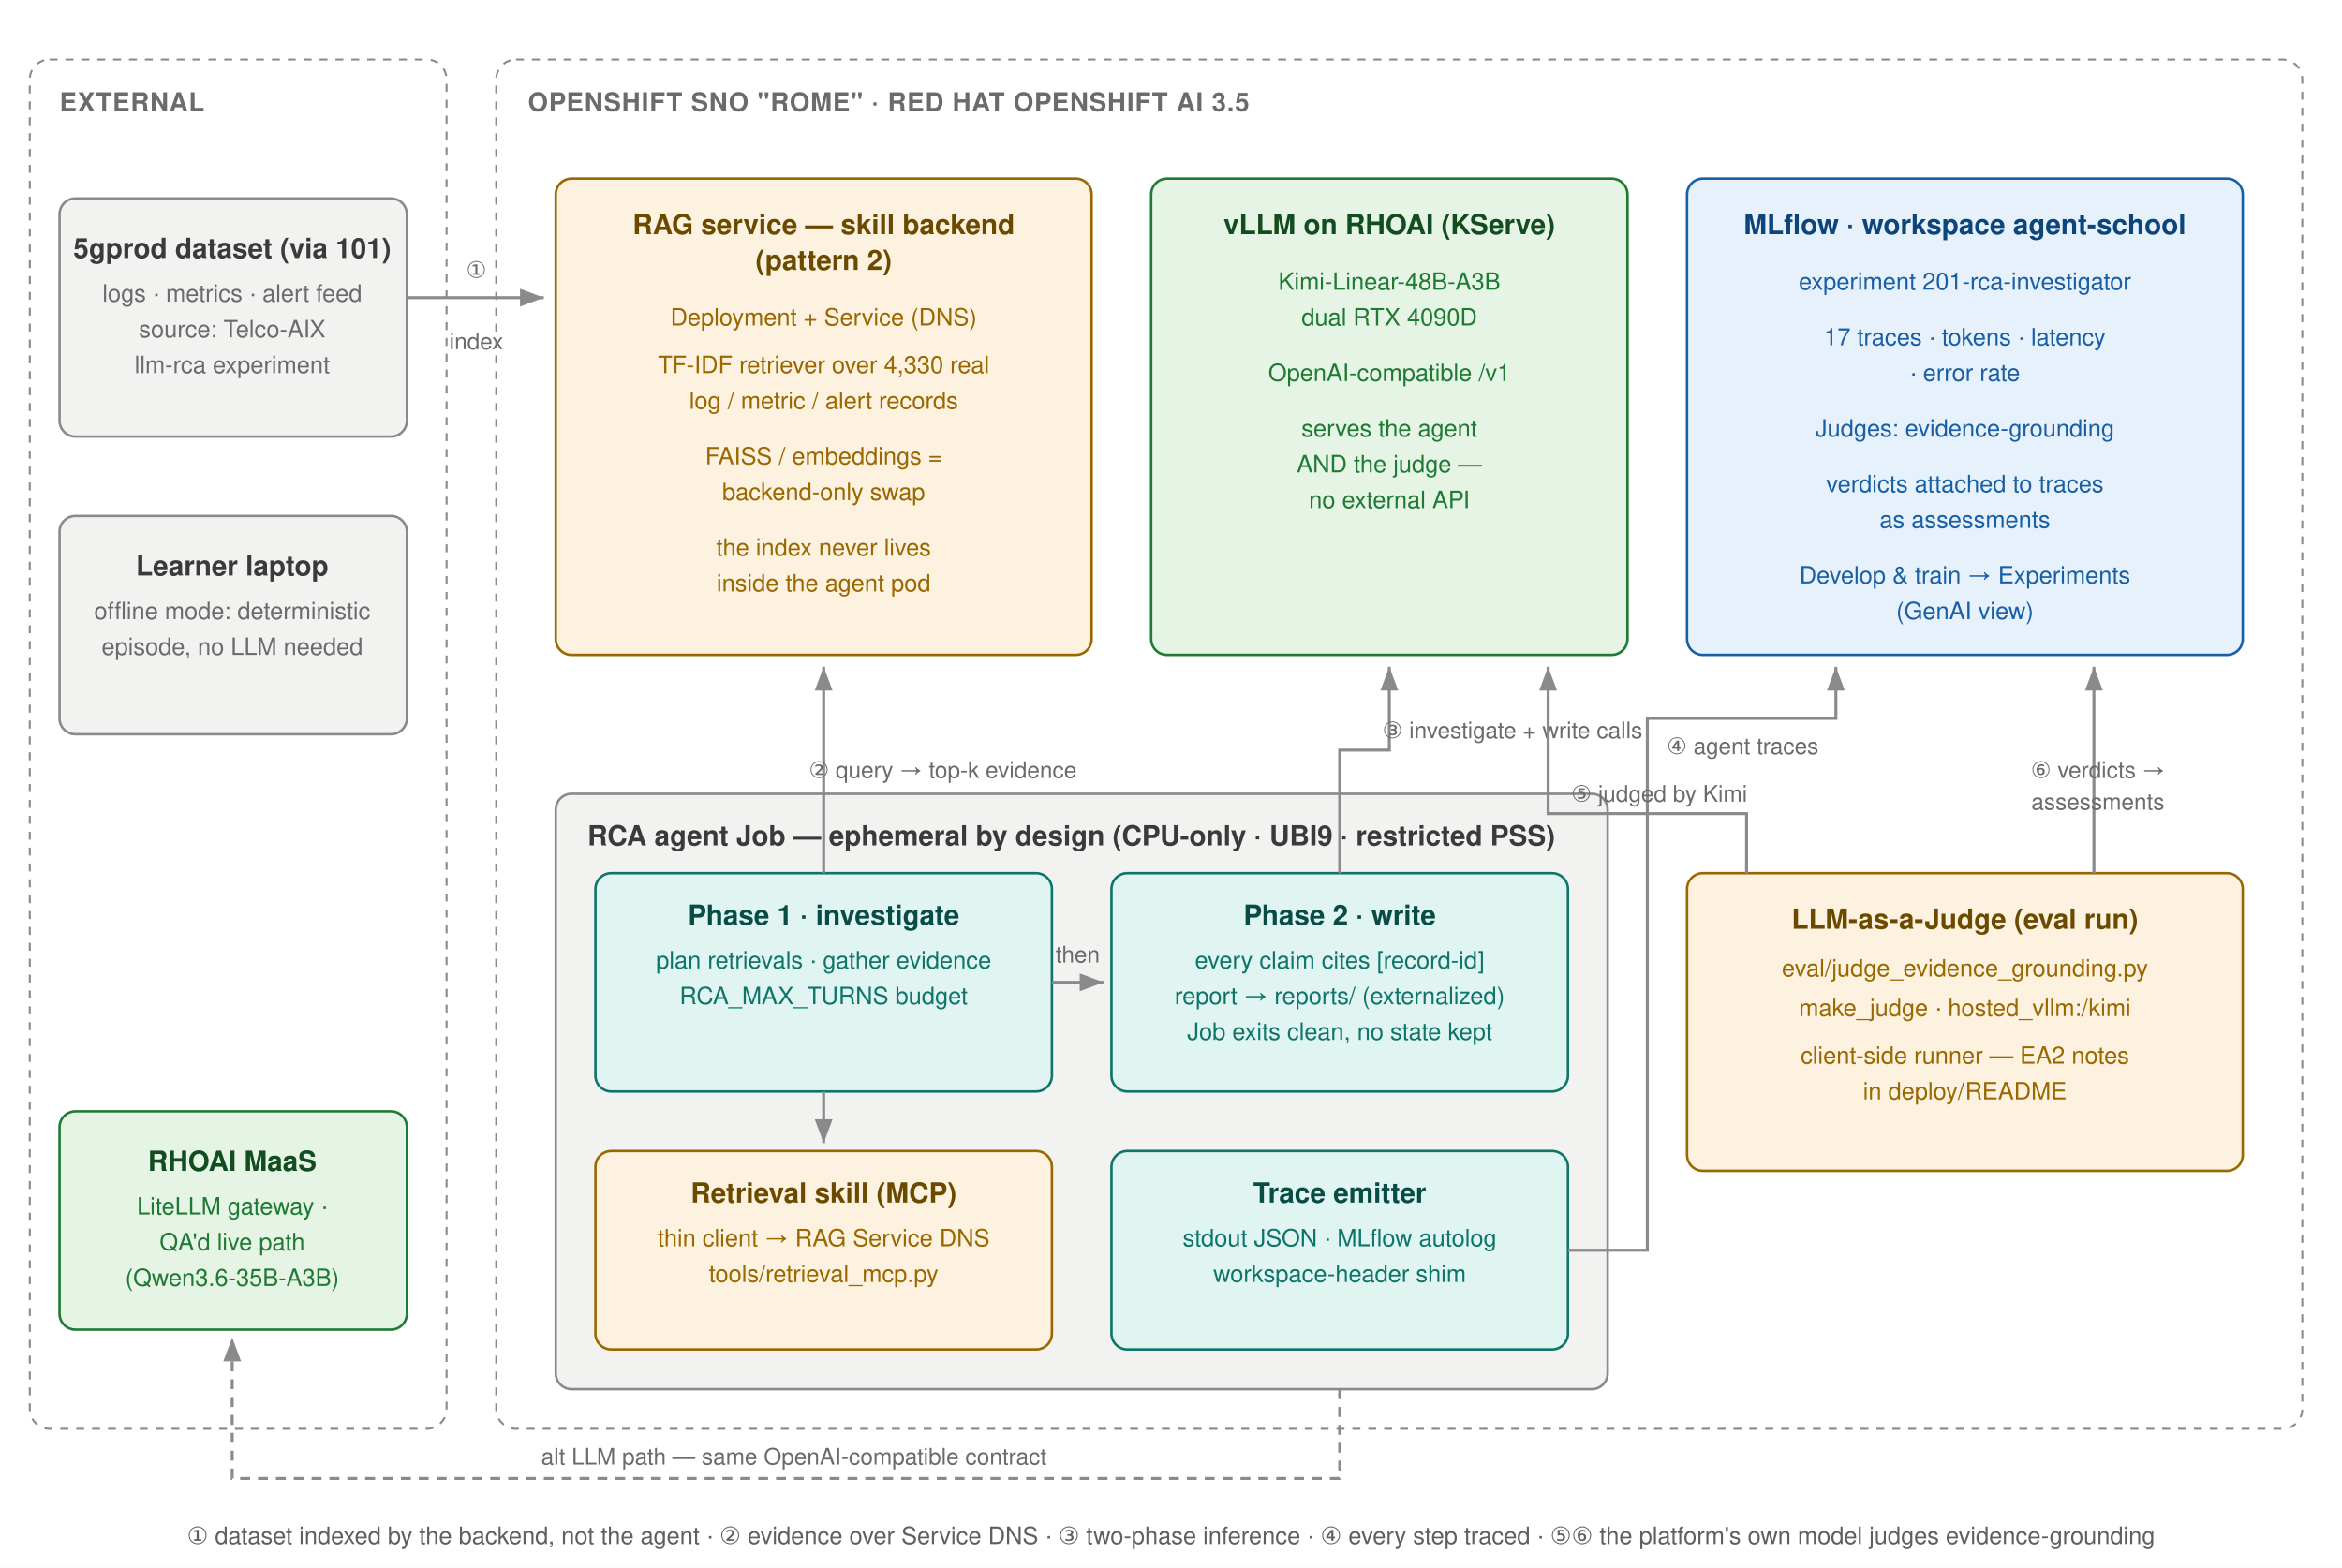
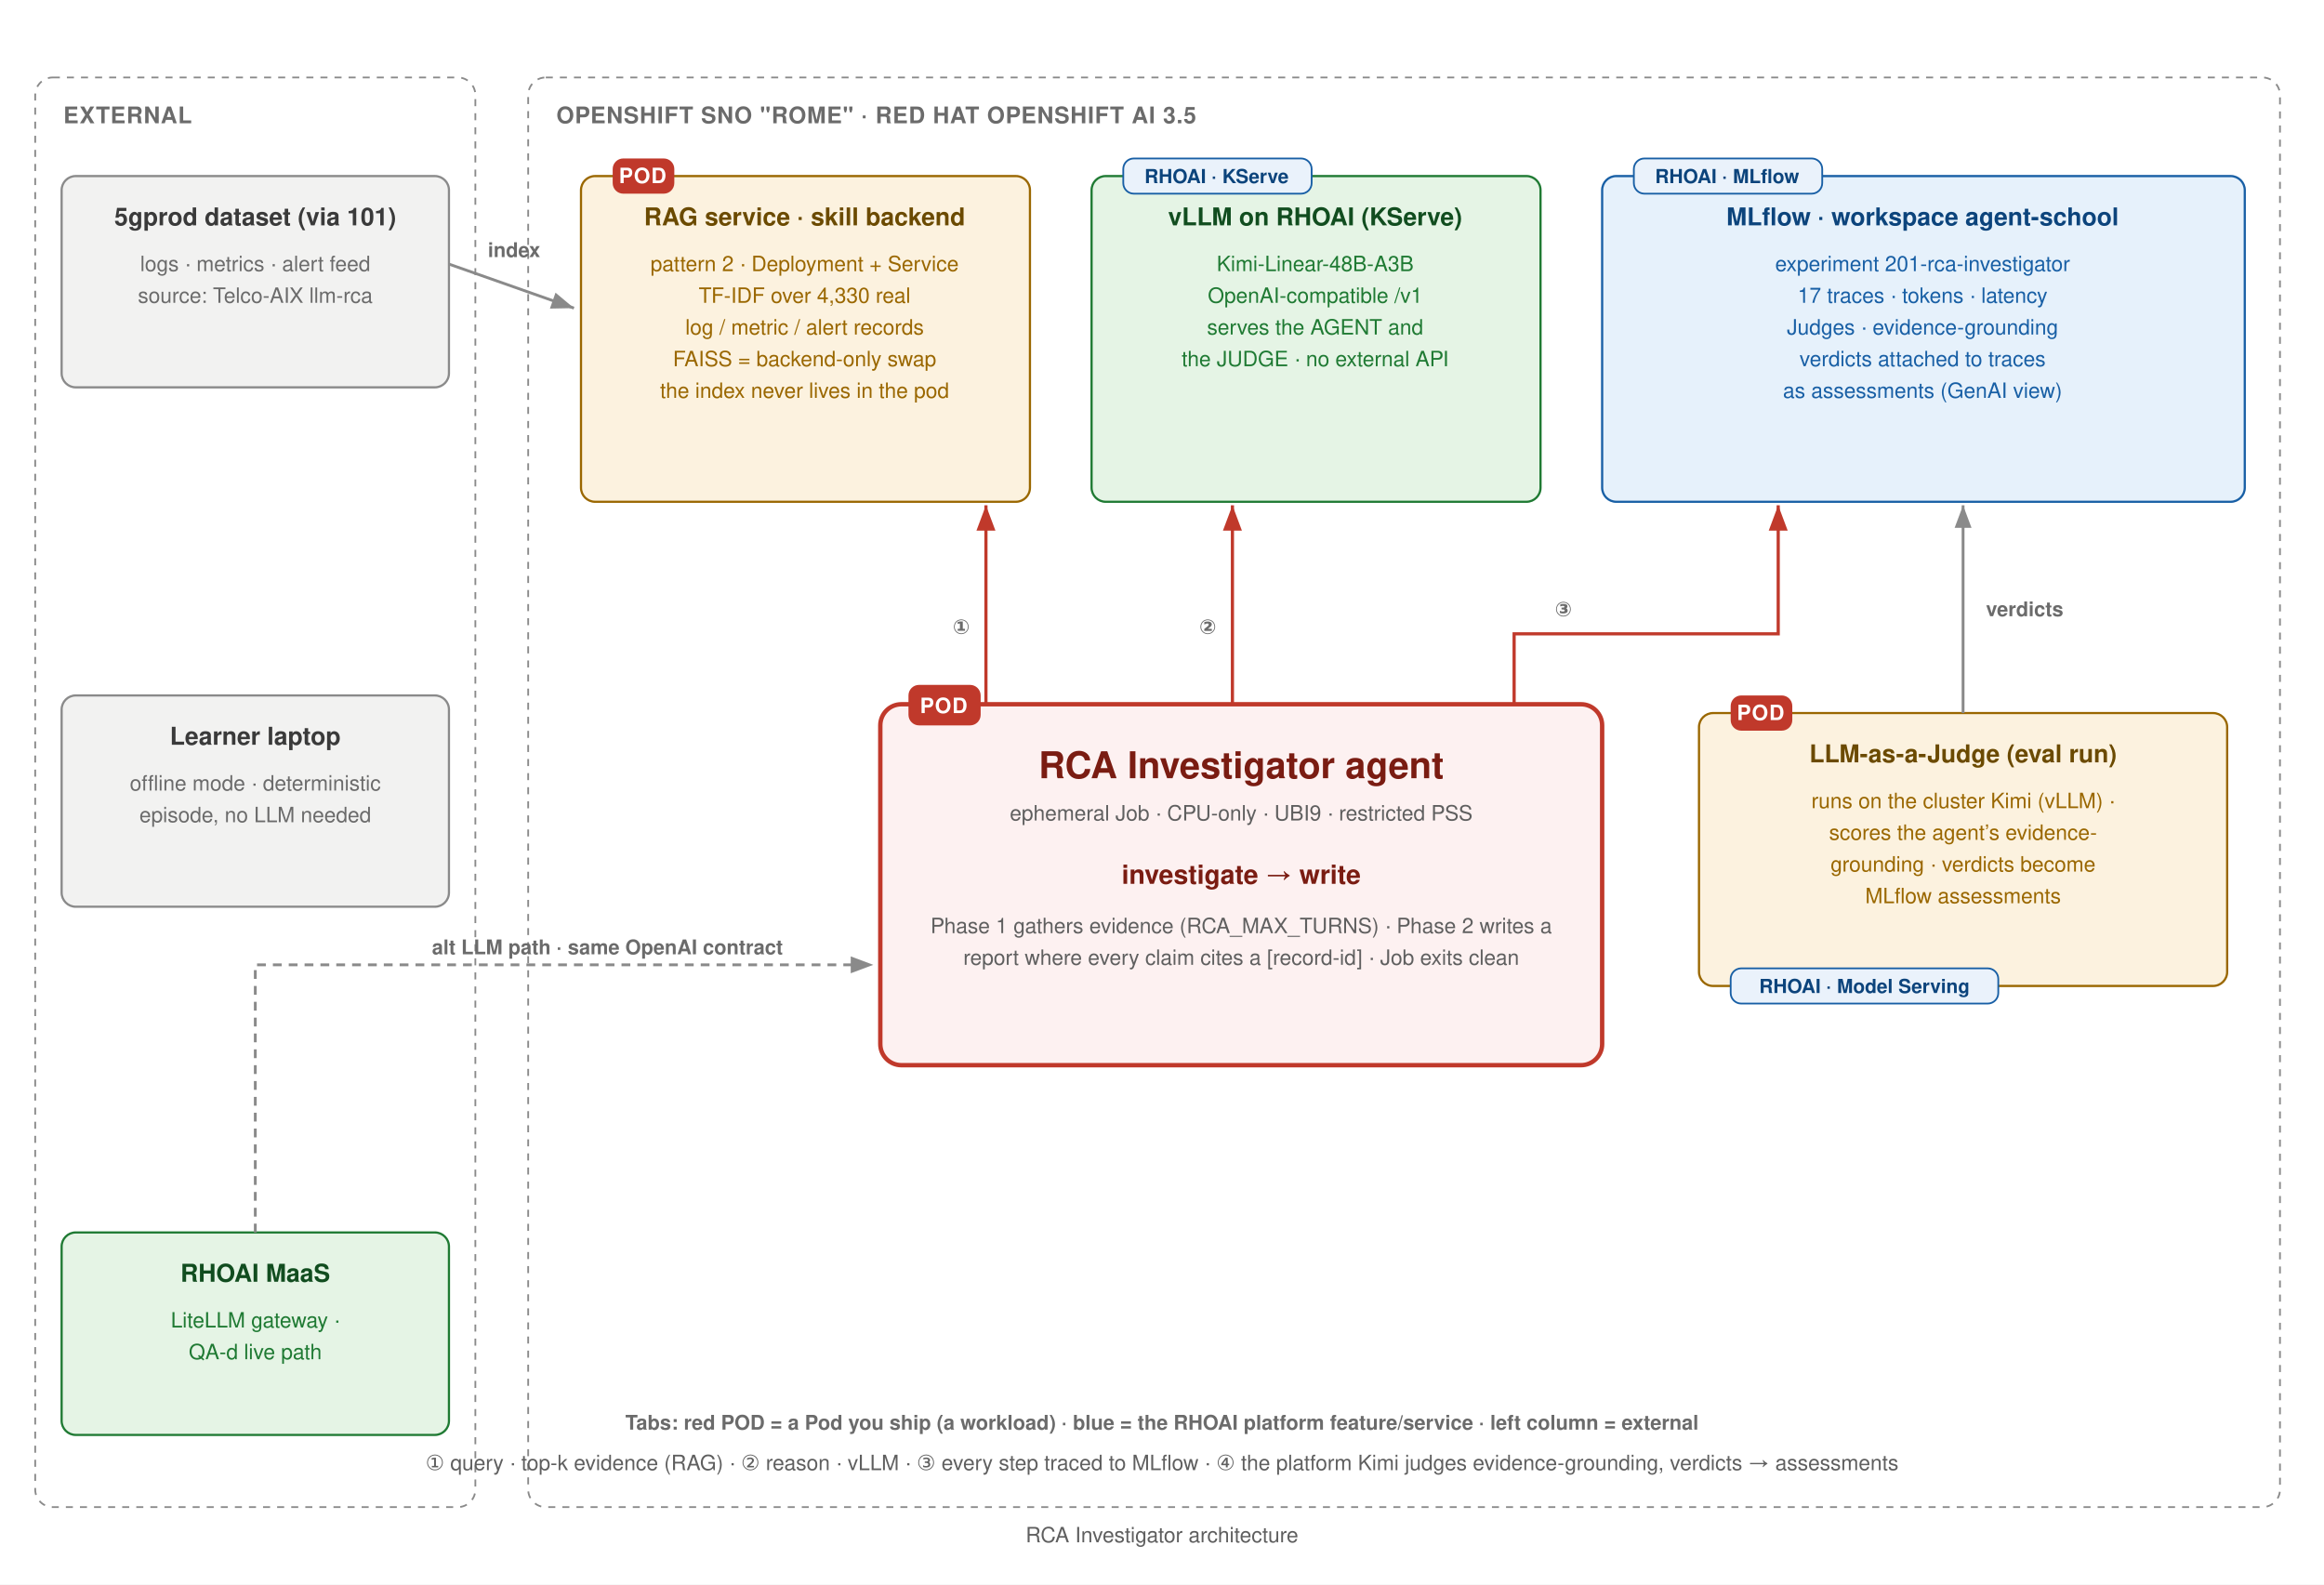
- <svg xmlns="http://www.w3.org/2000/svg" viewBox="0 0 1180 790" width="1180" height="790">
+ <svg xmlns="http://www.w3.org/2000/svg" viewBox="0 0 1320 900" width="1320" height="900">
  <style>
text { font-family: 'Helvetica Neue', Helvetica, Arial, sans-serif; }
.th { font-size: 14px; font-weight: 600; fill: #2a2a2a; }
.ts { font-size: 12px; font-weight: 400; fill: #5f5f5f; }
.tz { font-size: 13px; font-weight: 600; fill: #6b6b6b; letter-spacing: .4px; }
- .tl { font-size: 11.5px; font-weight: 500; fill: #6b6b6b; }
+ .tl { font-size: 11.5px; font-weight: 600; fill: #6b6b6b; }
.c-blue rect { fill: #E6F1FB; stroke: #185FA5; stroke-width: 1.25; }
.c-blue .th { fill: #0C447C; } .c-blue .ts { fill: #185FA5; }
.c-teal rect { fill: #E0F4F2; stroke: #0E7569; stroke-width: 1.25; }
.c-teal .th { fill: #084D45; } .c-teal .ts { fill: #0E7569; }
.c-amber rect { fill: #FCF2DF; stroke: #9A6700; stroke-width: 1.25; }
.c-amber .th { fill: #6B4A00; } .c-amber .ts { fill: #9A6700; }
.c-green rect { fill: #E5F4E5; stroke: #1F7A33; stroke-width: 1.25; }
.c-green .th { fill: #114D1F; } .c-green .ts { fill: #1F7A33; }
.c-gray rect { fill: #F2F2F1; stroke: #8a8a8a; stroke-width: 1.25; }
.c-gray .th { fill: #3A3A3A; } .c-gray .ts { fill: #6B6B6B; }
- .arrow { stroke: #8a8a8a; stroke-width: 1.5; fill: none; }
+ .c-agent rect { fill: #FDF1F1; stroke: #C0392B; stroke-width: 2.5; }
+ .agent-t { font-size: 21px; font-weight: 800; fill: #7A1C12; }
+ .agent-flow { font-size: 15px; font-weight: 700; fill: #7A1C12; }
+ .arrow { stroke: #8a8a8a; stroke-width: 1.6; fill: none; }
+ .arrow-h { stroke: #C0392B; stroke-width: 1.8; fill: none; }
.dashed { stroke-dasharray: 5 4; }
+ .tab-rhoai rect { fill:#EAF2FB; stroke:#185FA5; stroke-width:1; }
+ .tab-rhoai text { fill:#0C447C; font-size:11px; font-weight:700; }
+ .tab-pod rect { fill:#C0392B; }
+ .tab-pod text { fill:#ffffff; font-size:12px; font-weight:800; letter-spacing:.5px; }
</style>
  <defs>
    <marker id="a" markerWidth="10" markerHeight="8" refX="8" refY="3" orient="auto">
      <path d="M0,0 L8,3 L0,6" fill="#8a8a8a" />
    </marker>
+     <marker id="ah" markerWidth="10" markerHeight="8" refX="8" refY="3" orient="auto">
+       <path d="M0,0 L8,3 L0,6" fill="#C0392B" />
+     </marker>
  </defs>
-   <rect width="1180" height="790" fill="#ffffff" />
-   <rect x="15" y="30" width="210" height="690" rx="10" fill="none" stroke="#8a8a8a" stroke-dasharray="4 4" />
-   <text class="tz" x="30" y="56">EXTERNAL</text>
+   <rect width="1320" height="900" fill="#ffffff" />
+   <rect x="20" y="44" width="250" height="812" rx="10" fill="none" stroke="#8a8a8a" stroke-dasharray="4 4" />
+   <text class="tz" x="36" y="70">EXTERNAL</text>
+   <rect x="300" y="44" width="995" height="812" rx="10" fill="none" stroke="#8a8a8a" stroke-dasharray="4 4" />
+   <text class="tz" x="316" y="70">OPENSHIFT SNO "ROME" · RED HAT OPENSHIFT AI 3.5</text>
  <g class="c-gray">
-     <rect x="30" y="100" width="175" height="120" rx="8" />
-     <text class="th" x="117" y="130" text-anchor="middle">5gprod dataset (via 101)</text>
-     <text class="ts" x="117" y="152" text-anchor="middle">logs · metrics · alert feed</text>
-     <text class="ts" x="117" y="170" text-anchor="middle">source: Telco-AIX</text>
-     <text class="ts" x="117" y="188" text-anchor="middle">llm-rca experiment</text>
+     <rect x="35" y="100" width="220" height="120" rx="8" />
+     <text class="th" x="145" y="128" text-anchor="middle">5gprod dataset (via 101)</text>
+     <text class="ts" x="145" y="154" text-anchor="middle">logs · metrics · alert feed</text>
+     <text class="ts" x="145" y="172" text-anchor="middle">source: Telco-AIX llm-rca</text>
  </g>
  <g class="c-gray">
-     <rect x="30" y="260" width="175" height="110" rx="8" />
-     <text class="th" x="117" y="290" text-anchor="middle">Learner laptop</text>
-     <text class="ts" x="117" y="312" text-anchor="middle">offline mode: deterministic</text>
-     <text class="ts" x="117" y="330" text-anchor="middle">episode, no LLM needed</text>
+     <rect x="35" y="395" width="220" height="120" rx="8" />
+     <text class="th" x="145" y="423" text-anchor="middle">Learner laptop</text>
+     <text class="ts" x="145" y="449" text-anchor="middle">offline mode · deterministic</text>
+     <text class="ts" x="145" y="467" text-anchor="middle">episode, no LLM needed</text>
  </g>
  <g class="c-green">
-     <rect x="30" y="560" width="175" height="110" rx="8" />
-     <text class="th" x="117" y="590" text-anchor="middle">RHOAI MaaS</text>
-     <text class="ts" x="117" y="612" text-anchor="middle">LiteLLM gateway ·</text>
-     <text class="ts" x="117" y="630" text-anchor="middle">QA'd live path</text>
-     <text class="ts" x="117" y="648" text-anchor="middle">(Qwen3.6-35B-A3B)</text>
+     <rect x="35" y="700" width="220" height="115" rx="8" />
+     <text class="th" x="145" y="728" text-anchor="middle">RHOAI MaaS</text>
+     <text class="ts" x="145" y="754" text-anchor="middle">LiteLLM gateway ·</text>
+     <text class="ts" x="145" y="772" text-anchor="middle">QA-d live path</text>
  </g>
-   <rect x="250" y="30" width="910" height="690" rx="10" fill="none" stroke="#8a8a8a" stroke-dasharray="4 4" />
-   <text class="tz" x="266" y="56">OPENSHIFT SNO "ROME" · RED HAT OPENSHIFT AI 3.5</text>
  <g class="c-amber">
-     <rect x="280" y="90" width="270" height="240" rx="8" />
-     <text class="th" x="415" y="118" text-anchor="middle">RAG service — skill backend</text>
-     <text class="th" x="415" y="136" text-anchor="middle">(pattern 2)</text>
-     <text class="ts" x="415" y="164" text-anchor="middle">Deployment + Service (DNS)</text>
-     <text class="ts" x="415" y="188" text-anchor="middle">TF-IDF retriever over 4,330 real</text>
-     <text class="ts" x="415" y="206" text-anchor="middle">log / metric / alert records</text>
-     <text class="ts" x="415" y="234" text-anchor="middle">FAISS / embeddings =</text>
-     <text class="ts" x="415" y="252" text-anchor="middle">backend-only swap</text>
-     <text class="ts" x="415" y="280" text-anchor="middle">the index never lives</text>
-     <text class="ts" x="415" y="298" text-anchor="middle">inside the agent pod</text>
+     <rect x="330" y="100" width="255" height="185" rx="8" />
+     <text class="th" x="457" y="128" text-anchor="middle">RAG service · skill backend</text>
+     <text class="ts" x="457" y="154" text-anchor="middle">pattern 2 · Deployment + Service</text>
+     <text class="ts" x="457" y="172" text-anchor="middle">TF-IDF over 4,330 real</text>
+     <text class="ts" x="457" y="190" text-anchor="middle">log / metric / alert records</text>
+     <text class="ts" x="457" y="208" text-anchor="middle">FAISS = backend-only swap</text>
+     <text class="ts" x="457" y="226" text-anchor="middle">the index never lives in the pod</text>
+   </g>
+   <g class="tab-pod">
+     <rect x="348" y="90" width="35" height="20" rx="6" />
+     <text x="365" y="104" text-anchor="middle">POD</text>
  </g>
  <g class="c-green">
-     <rect x="580" y="90" width="240" height="240" rx="8" />
-     <text class="th" x="700" y="118" text-anchor="middle">vLLM on RHOAI (KServe)</text>
-     <text class="ts" x="700" y="146" text-anchor="middle">Kimi-Linear-48B-A3B</text>
-     <text class="ts" x="700" y="164" text-anchor="middle">dual RTX 4090D</text>
-     <text class="ts" x="700" y="192" text-anchor="middle">OpenAI-compatible /v1</text>
-     <text class="ts" x="700" y="220" text-anchor="middle">serves the agent</text>
-     <text class="ts" x="700" y="238" text-anchor="middle">AND the judge —</text>
-     <text class="ts" x="700" y="256" text-anchor="middle">no external API</text>
+     <rect x="620" y="100" width="255" height="185" rx="8" />
+     <text class="th" x="747" y="128" text-anchor="middle">vLLM on RHOAI (KServe)</text>
+     <text class="ts" x="747" y="154" text-anchor="middle">Kimi-Linear-48B-A3B</text>
+     <text class="ts" x="747" y="172" text-anchor="middle">OpenAI-compatible /v1</text>
+     <text class="ts" x="747" y="190" text-anchor="middle">serves the AGENT and</text>
+     <text class="ts" x="747" y="208" text-anchor="middle">the JUDGE · no external API</text>
+   </g>
+   <g class="tab-rhoai">
+     <rect x="638" y="90" width="107" height="20" rx="6" />
+     <text x="691" y="104" text-anchor="middle">RHOAI · KServe</text>
  </g>
  <g class="c-blue">
-     <rect x="850" y="90" width="280" height="240" rx="8" />
-     <text class="th" x="990" y="118" text-anchor="middle">MLflow · workspace agent-school</text>
-     <text class="ts" x="990" y="146" text-anchor="middle">experiment 201-rca-investigator</text>
-     <text class="ts" x="990" y="174" text-anchor="middle">17 traces · tokens · latency</text>
-     <text class="ts" x="990" y="192" text-anchor="middle">· error rate</text>
-     <text class="ts" x="990" y="220" text-anchor="middle">Judges: evidence-grounding</text>
-     <text class="ts" x="990" y="248" text-anchor="middle">verdicts attached to traces</text>
-     <text class="ts" x="990" y="266" text-anchor="middle">as assessments</text>
-     <text class="ts" x="990" y="294" text-anchor="middle">Develop &amp; train → Experiments</text>
-     <text class="ts" x="990" y="312" text-anchor="middle">(GenAI view)</text>
+     <rect x="910" y="100" width="365" height="185" rx="8" />
+     <text class="th" x="1092" y="128" text-anchor="middle">MLflow · workspace agent-school</text>
+     <text class="ts" x="1092" y="154" text-anchor="middle">experiment 201-rca-investigator</text>
+     <text class="ts" x="1092" y="172" text-anchor="middle">17 traces · tokens · latency</text>
+     <text class="ts" x="1092" y="190" text-anchor="middle">Judges · evidence-grounding</text>
+     <text class="ts" x="1092" y="208" text-anchor="middle">verdicts attached to traces</text>
+     <text class="ts" x="1092" y="226" text-anchor="middle">as assessments (GenAI view)</text>
  </g>
-   <g class="c-gray">
-     <rect x="280" y="400" width="530" height="300" rx="8" />
-     <text class="th" x="296" y="426">RCA agent Job — ephemeral by design (CPU-only · UBI9 · restricted PSS)</text>
+   <g class="tab-rhoai">
+     <rect x="928" y="90" width="107" height="20" rx="6" />
+     <text x="981" y="104" text-anchor="middle">RHOAI · MLflow</text>
  </g>
-   <g class="c-teal">
-     <rect x="300" y="440" width="230" height="110" rx="8" />
-     <text class="th" x="415" y="466" text-anchor="middle">Phase 1 · investigate</text>
-     <text class="ts" x="415" y="488" text-anchor="middle">plan retrievals · gather evidence</text>
-     <text class="ts" x="415" y="506" text-anchor="middle">RCA_MAX_TURNS budget</text>
+   <g class="c-agent">
+     <rect x="500" y="400" width="410" height="205" rx="12" />
+     <text class="agent-t" x="705" y="442" text-anchor="middle">RCA Investigator agent</text>
+     <text class="ts" x="705" y="466" text-anchor="middle">ephemeral Job · CPU-only · UBI9 · restricted PSS</text>
+     <text class="agent-flow" x="705" y="502" text-anchor="middle">investigate → write</text>
+     <text class="ts" x="705" y="530" text-anchor="middle">Phase 1 gathers evidence (RCA_MAX_TURNS) · Phase 2 writes a</text>
+     <text class="ts" x="705" y="548" text-anchor="middle">report where every claim cites a [record-id] · Job exits clean</text>
  </g>
-   <g class="c-teal">
-     <rect x="560" y="440" width="230" height="110" rx="8" />
-     <text class="th" x="675" y="466" text-anchor="middle">Phase 2 · write</text>
-     <text class="ts" x="675" y="488" text-anchor="middle">every claim cites [record-id]</text>
-     <text class="ts" x="675" y="506" text-anchor="middle">report → reports/ (externalized)</text>
-     <text class="ts" x="675" y="524" text-anchor="middle">Job exits clean, no state kept</text>
+   <g class="tab-pod">
+     <rect x="516" y="389" width="41" height="23" rx="6" />
+     <text x="536" y="405" text-anchor="middle">POD</text>
  </g>
  <g class="c-amber">
-     <rect x="300" y="580" width="230" height="100" rx="8" />
-     <text class="th" x="415" y="606" text-anchor="middle">Retrieval skill (MCP)</text>
-     <text class="ts" x="415" y="628" text-anchor="middle">thin client → RAG Service DNS</text>
-     <text class="ts" x="415" y="646" text-anchor="middle">tools/retrieval_mcp.py</text>
+     <rect x="965" y="405" width="300" height="155" rx="8" />
+     <text class="th" x="1115" y="433" text-anchor="middle">LLM-as-a-Judge (eval run)</text>
+     <text class="ts" x="1115" y="459" text-anchor="middle">runs on the cluster Kimi (vLLM) ·</text>
+     <text class="ts" x="1115" y="477" text-anchor="middle">scores the agent’s evidence-</text>
+     <text class="ts" x="1115" y="495" text-anchor="middle">grounding · verdicts become</text>
+     <text class="ts" x="1115" y="513" text-anchor="middle">MLflow assessments</text>
  </g>
-   <g class="c-teal">
-     <rect x="560" y="580" width="230" height="100" rx="8" />
-     <text class="th" x="675" y="606" text-anchor="middle">Trace emitter</text>
-     <text class="ts" x="675" y="628" text-anchor="middle">stdout JSON · MLflow autolog</text>
-     <text class="ts" x="675" y="646" text-anchor="middle">workspace-header shim</text>
+   <g class="tab-pod">
+     <rect x="983" y="395" width="35" height="20" rx="6" />
+     <text x="1000" y="409" text-anchor="middle">POD</text>
  </g>
-   <g class="c-amber">
-     <rect x="850" y="440" width="280" height="150" rx="8" />
-     <text class="th" x="990" y="468" text-anchor="middle">LLM-as-a-Judge (eval run)</text>
-     <text class="ts" x="990" y="492" text-anchor="middle">eval/judge_evidence_grounding.py</text>
-     <text class="ts" x="990" y="512" text-anchor="middle">make_judge · hosted_vllm:/kimi</text>
-     <text class="ts" x="990" y="536" text-anchor="middle">client-side runner — EA2 notes</text>
-     <text class="ts" x="990" y="554" text-anchor="middle">in deploy/README</text>
+   <g class="tab-rhoai">
+     <rect x="983" y="550" width="152" height="20" rx="6" />
+     <text x="1059" y="564" text-anchor="middle">RHOAI · Model Serving</text>
  </g>
-   <line class="arrow" x1="205" y1="150" x2="274" y2="150" marker-end="url(#a)" />
-   <text class="tl" x="240" y="140" text-anchor="middle">①</text>
-   <text class="tl" x="240" y="176" text-anchor="middle">index</text>
-   <line class="arrow" x1="415" y1="440" x2="415" y2="336" marker-end="url(#a)" />
-   <text class="tl" x="475" y="392" text-anchor="middle">② query → top-k evidence</text>
-   <polyline class="arrow" points="675,440 675,378 700,378 700,336" marker-end="url(#a)" />
-   <text class="tl" x="762" y="372" text-anchor="middle">③ investigate + write calls</text>
-   <polyline class="arrow" points="790,630 830,630 830,362 925,362 925,336" marker-end="url(#a)" />
-   <text class="tl" x="878" y="380" text-anchor="middle">④ agent traces</text>
-   <polyline class="arrow" points="880,440 880,410 780,410 780,336" marker-end="url(#a)" />
-   <text class="tl" x="836" y="404" text-anchor="middle">⑤ judged by Kimi</text>
-   <line class="arrow" x1="1055" y1="440" x2="1055" y2="336" marker-end="url(#a)" />
-   <text class="tl" x="1057" y="392" text-anchor="middle">⑥ verdicts →</text>
-   <text class="tl" x="1057" y="408" text-anchor="middle">assessments</text>
-   <line class="arrow" x1="530" y1="495" x2="556" y2="495" marker-end="url(#a)" />
-   <text class="tl" x="543" y="485" text-anchor="middle">then</text>
-   <line class="arrow" x1="415" y1="550" x2="415" y2="576" marker-end="url(#a)" />
-   <polyline class="arrow dashed" points="675,700 675,745 117,745 117,674" marker-end="url(#a)" />
-   <text class="tl" x="400" y="738" text-anchor="middle">alt LLM path — same OpenAI-compatible contract</text>
-   <text class="ts" x="590" y="778" text-anchor="middle">① dataset indexed by the backend, not the agent · ② evidence over Service DNS · ③ two-phase inference · ④ every step traced · ⑤⑥ the platform's own model judges evidence-grounding</text>
+   <polyline class="arrow-h" points="560,400 560,287" marker-end="url(#ah)" />
+   <text class="tl" x="546" y="360" text-anchor="middle">①</text>
+   <polyline class="arrow-h" points="700,400 700,287" marker-end="url(#ah)" />
+   <text class="tl" x="686" y="360" text-anchor="middle">②</text>
+   <polyline class="arrow-h" points="860,400 860,360 1010,360 1010,287" marker-end="url(#ah)" />
+   <text class="tl" x="888" y="350" text-anchor="middle">③</text>
+   <polyline class="arrow" points="1115,405 1115,287" marker-end="url(#a)" />
+   <text class="tl" x="1150" y="350" text-anchor="middle">verdicts</text>
+   <polyline class="arrow" points="255,150 326,175" marker-end="url(#a)" />
+   <text class="tl" x="292" y="146" text-anchor="middle">index</text>
+   <polyline class="arrow dashed" points="145,700 145,548 496,548" marker-end="url(#a)" />
+   <text class="tl" x="345" y="542" text-anchor="middle">alt LLM path · same OpenAI contract</text>
+   <text class="tl" x="660" y="812" text-anchor="middle">Tabs: red POD = a Pod you ship (a workload) · blue = the RHOAI platform feature/service · left column = external</text>
+   <text class="ts" x="660" y="835" text-anchor="middle">① query · top-k evidence (RAG) · ② reason · vLLM · ③ every step traced to MLflow · ④ the platform Kimi judges evidence-grounding, verdicts → assessments</text>
+   <text class="ts" x="660" y="876" text-anchor="middle">RCA Investigator architecture</text>
</svg>
